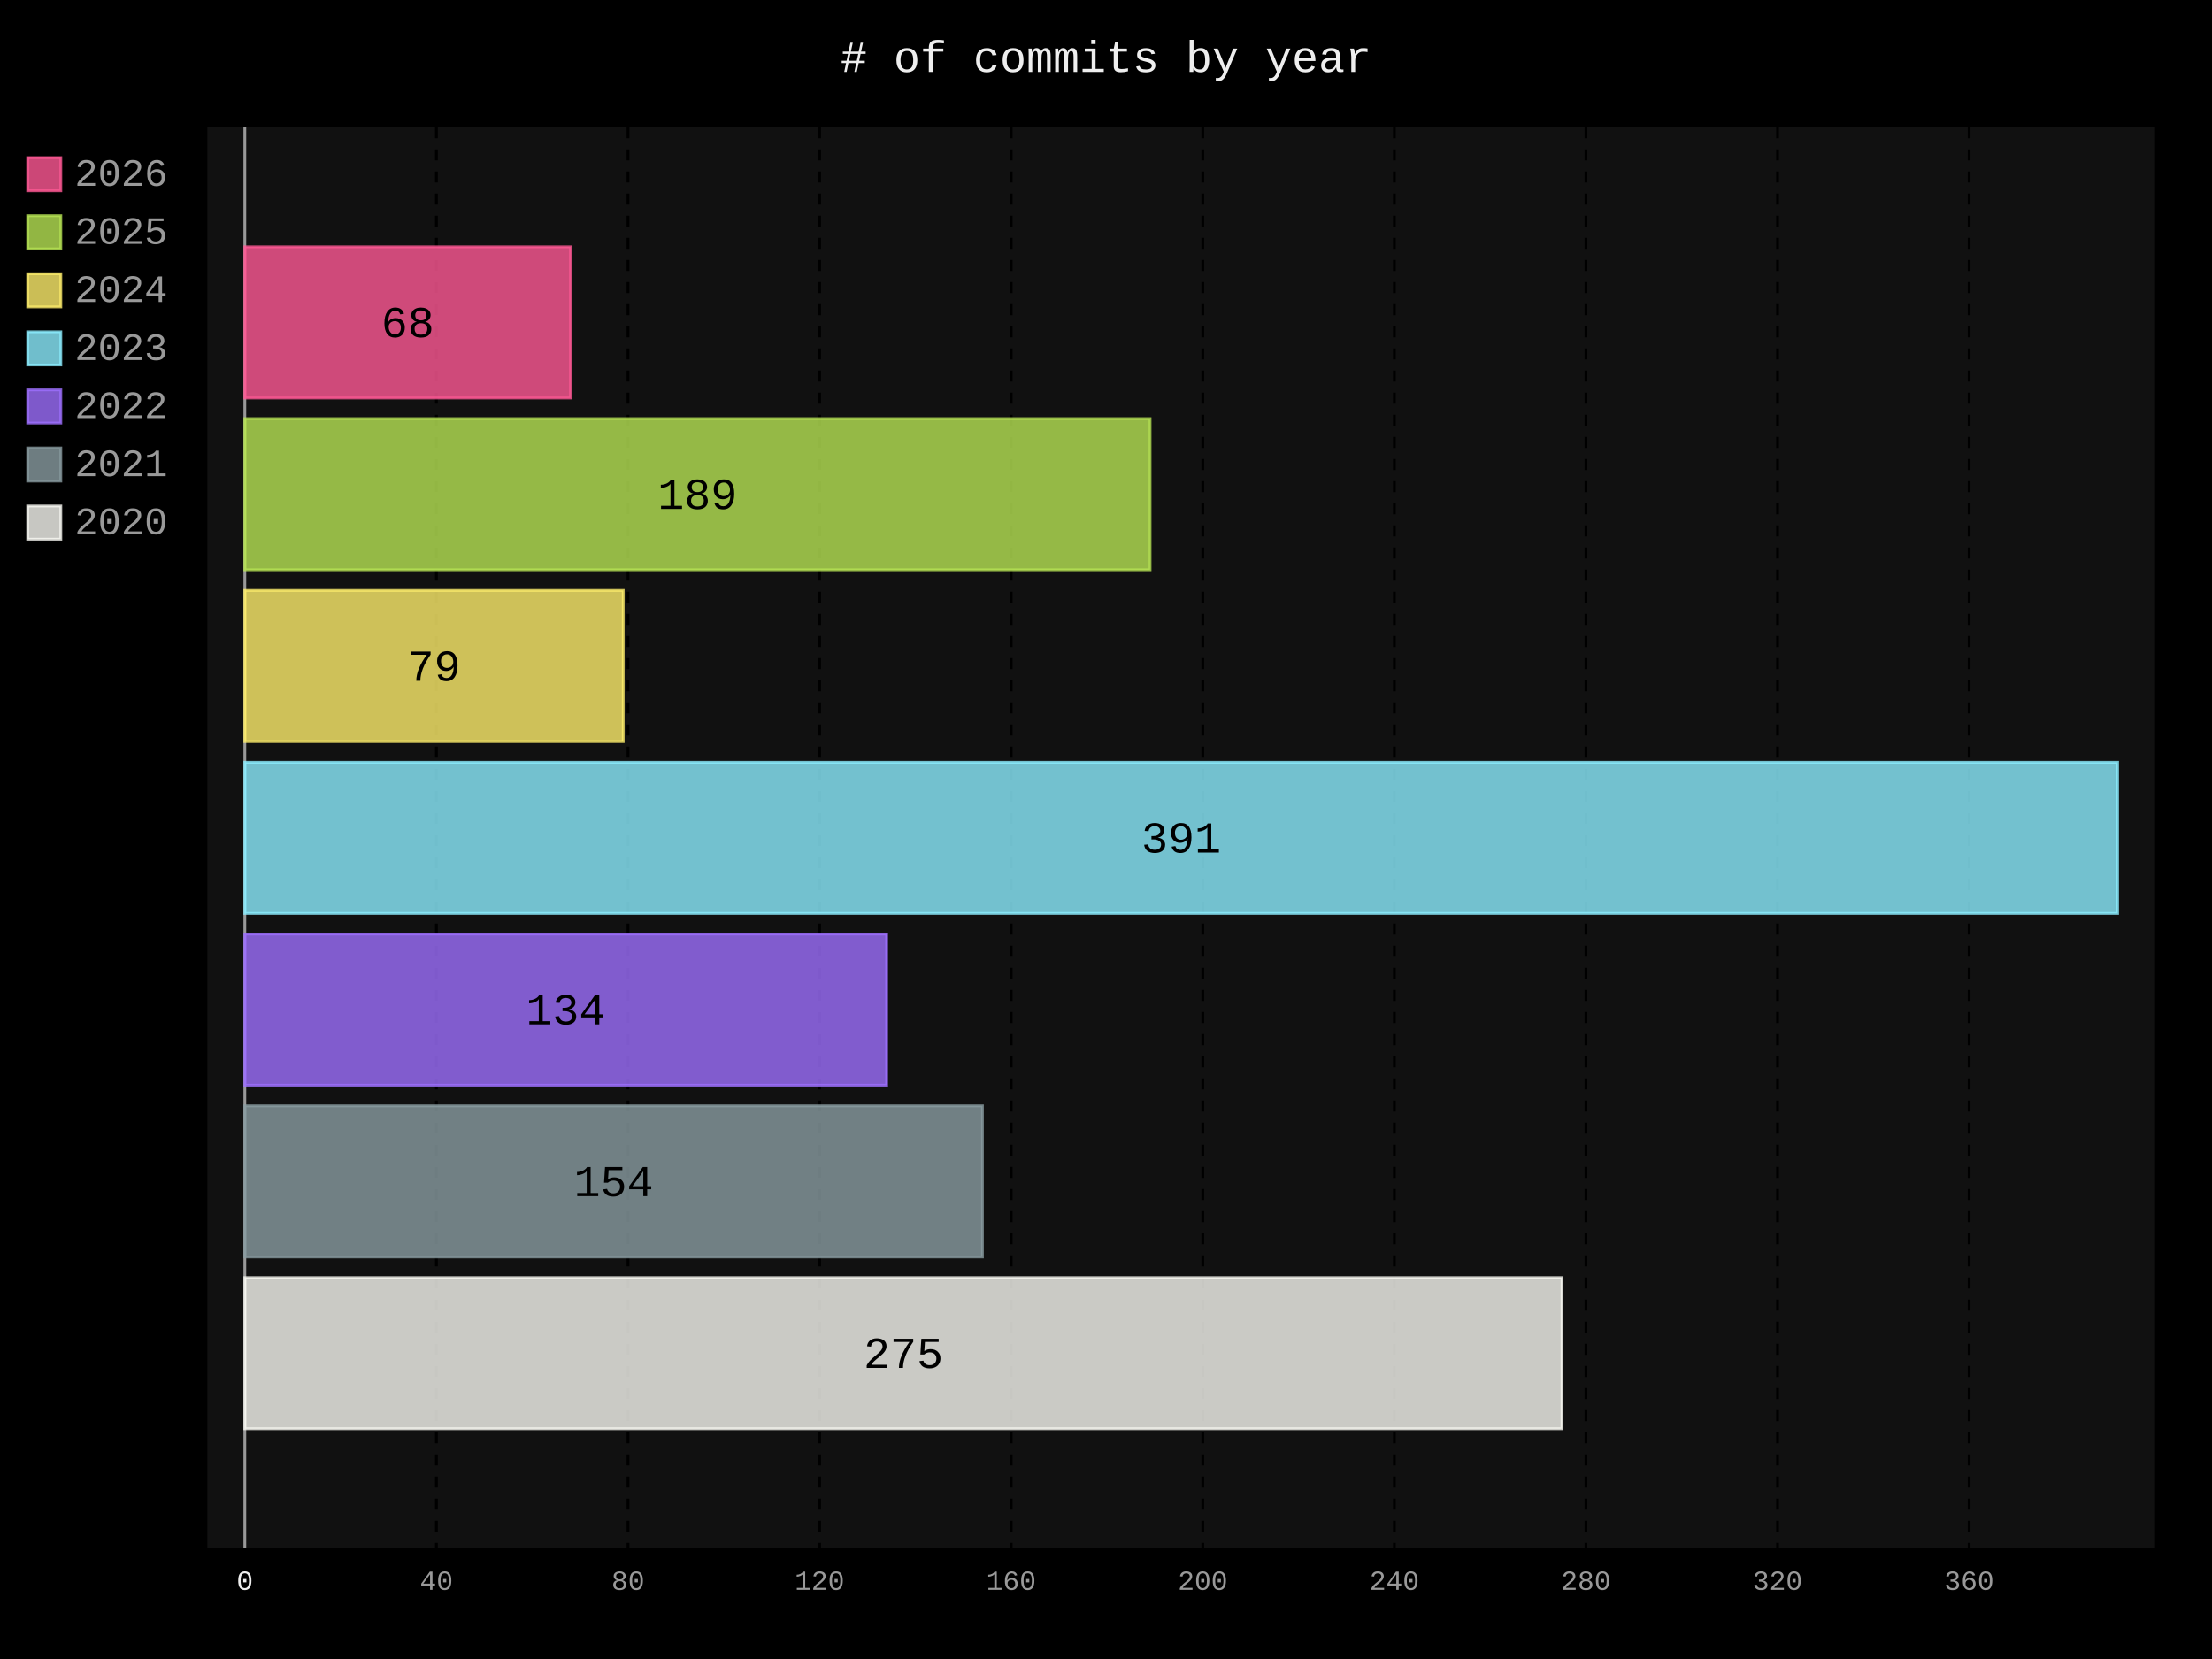
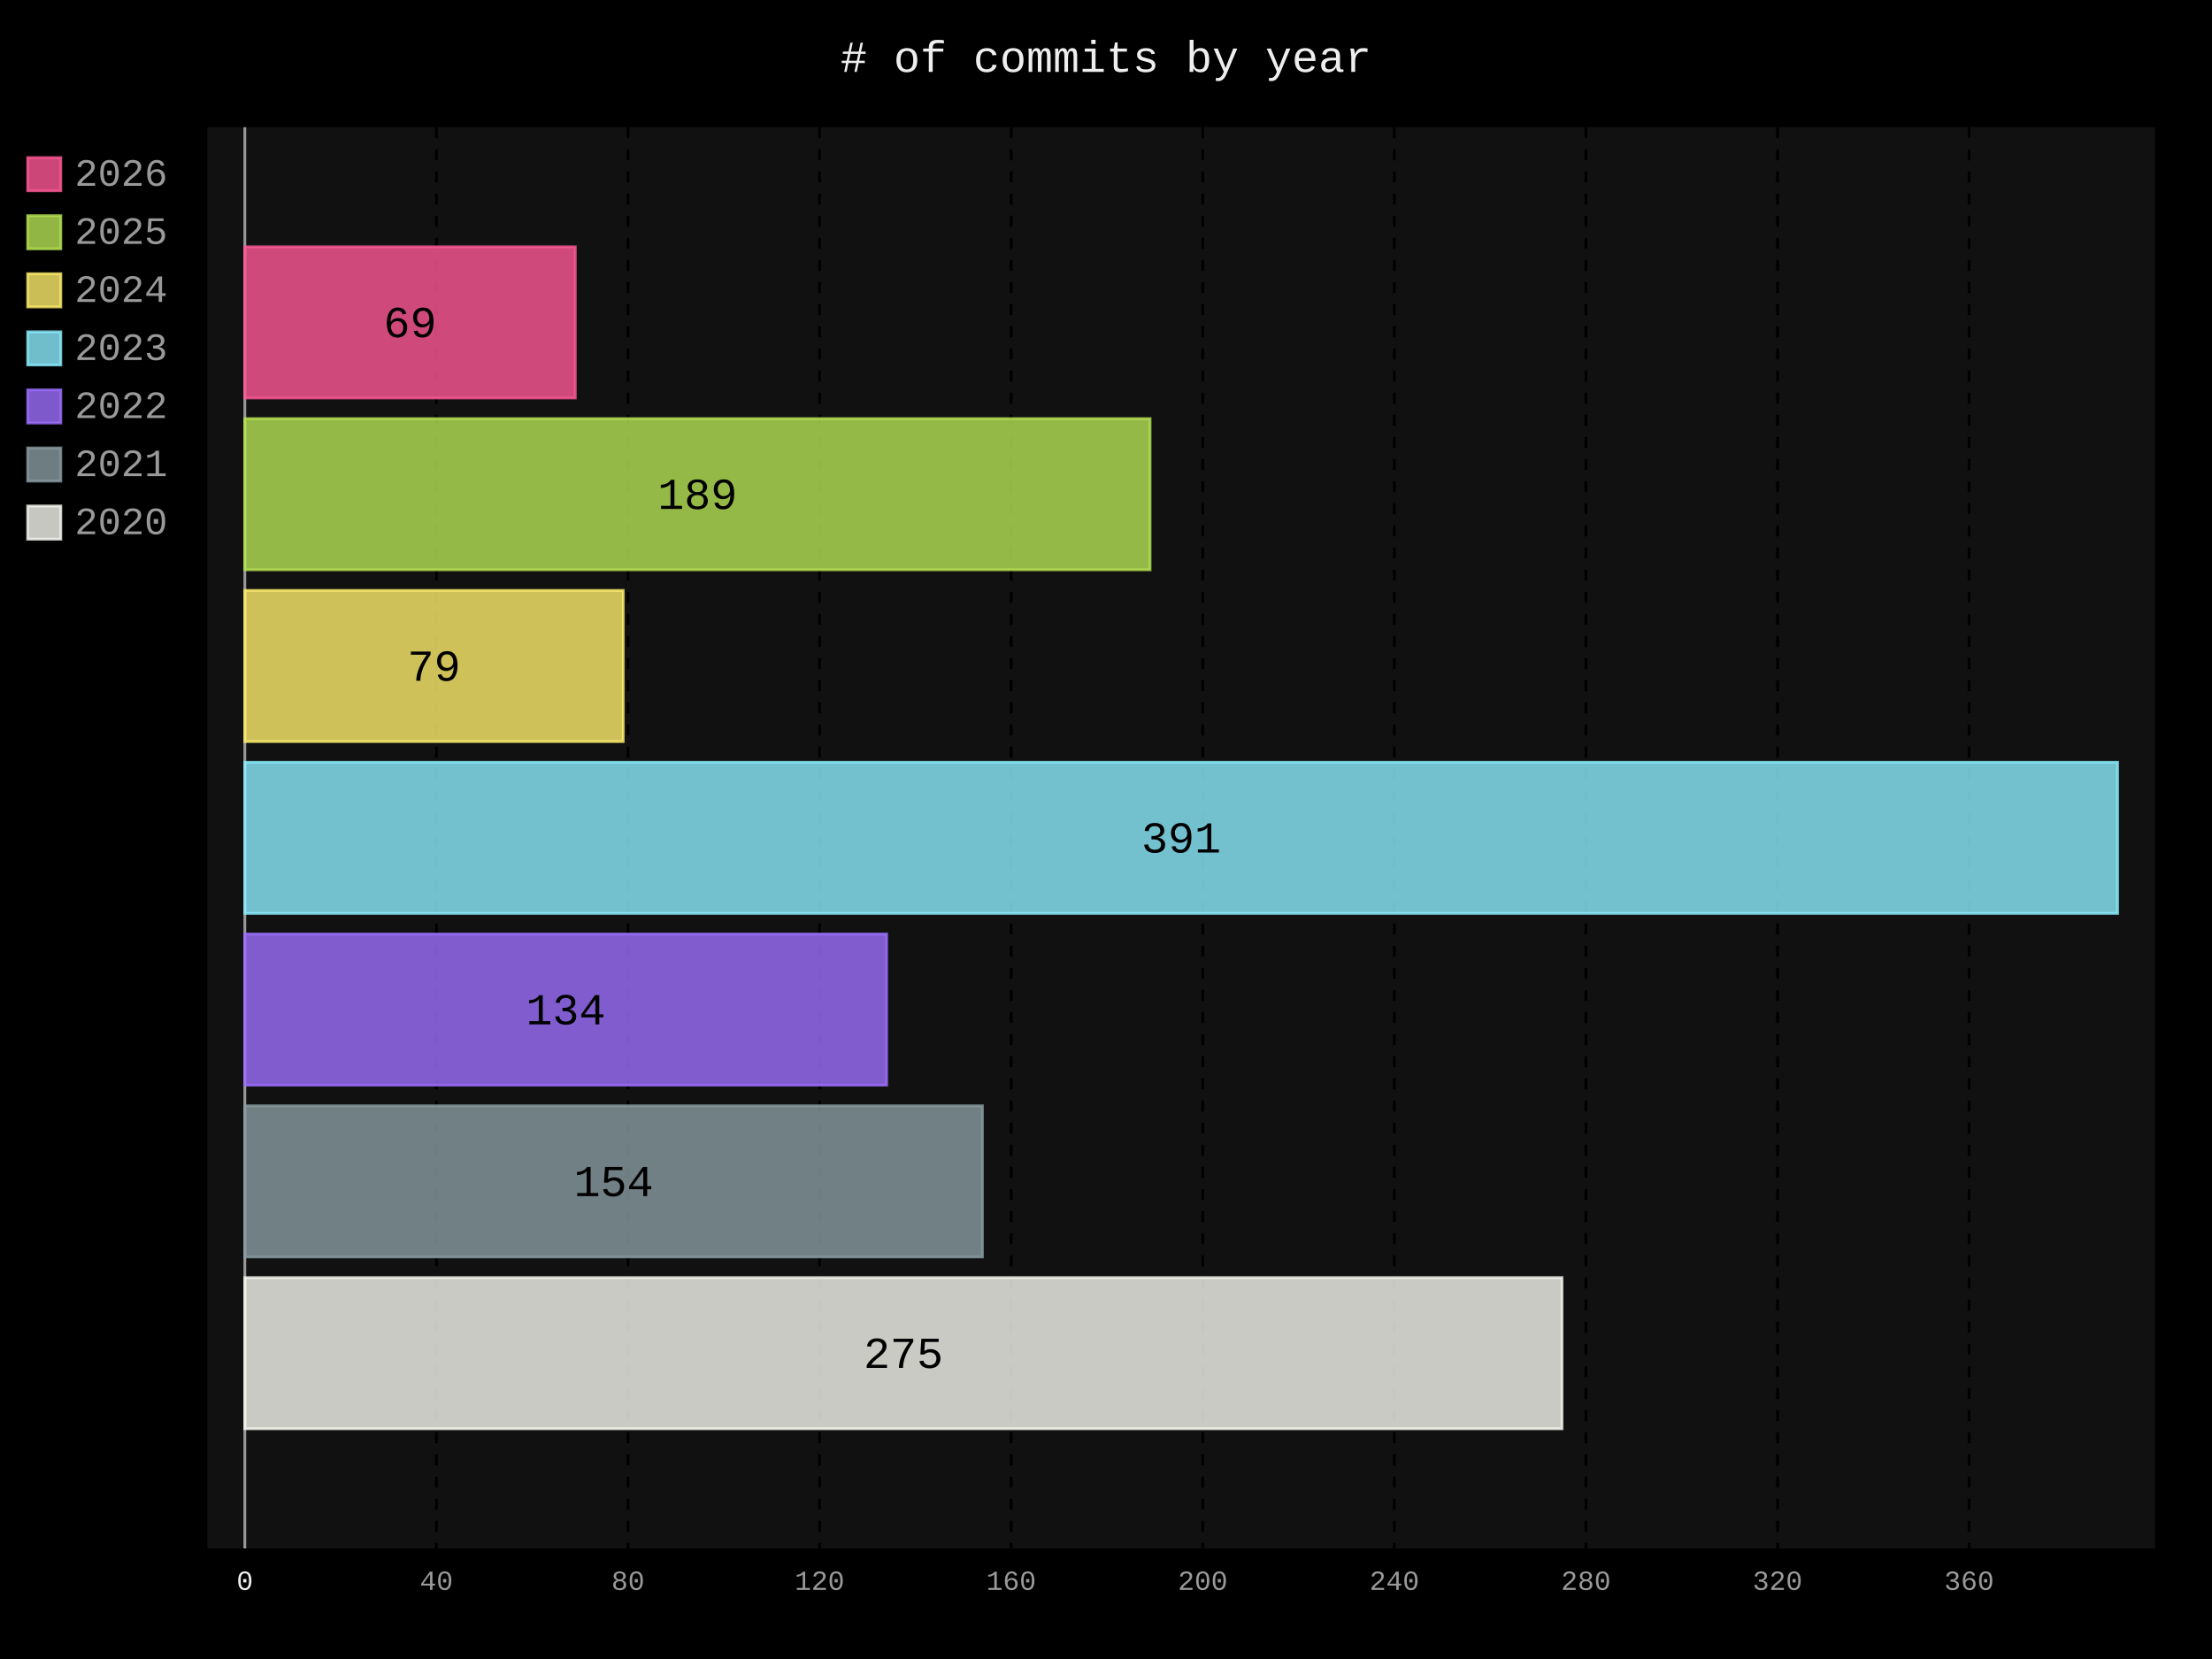
- <svg xmlns="http://www.w3.org/2000/svg" id="chart-ae5422c6-c267-435c-9888-6c580353c7ce" class="pygal-chart" viewBox="0 0 800 600">
+ <svg xmlns="http://www.w3.org/2000/svg" id="chart-0a2742f7-acd2-4fdc-817e-3f57ace34814" class="pygal-chart" viewBox="0 0 800 600">
  <defs>
-     <style type="text/css">#chart-ae5422c6-c267-435c-9888-6c580353c7ce{-webkit-user-select:none;-webkit-font-smoothing:antialiased;font-family:Consolas,"Liberation Mono",Menlo,Courier,monospace}#chart-ae5422c6-c267-435c-9888-6c580353c7ce .title{font-family:Consolas,"Liberation Mono",Menlo,Courier,monospace;font-size:16px}#chart-ae5422c6-c267-435c-9888-6c580353c7ce .legends .legend text{font-family:Consolas,"Liberation Mono",Menlo,Courier,monospace;font-size:14px}#chart-ae5422c6-c267-435c-9888-6c580353c7ce .axis text{font-family:Consolas,"Liberation Mono",Menlo,Courier,monospace;font-size:10px}#chart-ae5422c6-c267-435c-9888-6c580353c7ce .axis text.major{font-family:Consolas,"Liberation Mono",Menlo,Courier,monospace;font-size:10px}#chart-ae5422c6-c267-435c-9888-6c580353c7ce .text-overlay text.value{font-family:Consolas,"Liberation Mono",Menlo,Courier,monospace;font-size:16px}#chart-ae5422c6-c267-435c-9888-6c580353c7ce .text-overlay text.label{font-family:Consolas,"Liberation Mono",Menlo,Courier,monospace;font-size:10px}#chart-ae5422c6-c267-435c-9888-6c580353c7ce .tooltip{font-family:Consolas,"Liberation Mono",Menlo,Courier,monospace;font-size:14px}#chart-ae5422c6-c267-435c-9888-6c580353c7ce text.no_data{font-family:Consolas,"Liberation Mono",Menlo,Courier,monospace;font-size:64px}
- #chart-ae5422c6-c267-435c-9888-6c580353c7ce{background-color:black}#chart-ae5422c6-c267-435c-9888-6c580353c7ce path,#chart-ae5422c6-c267-435c-9888-6c580353c7ce line,#chart-ae5422c6-c267-435c-9888-6c580353c7ce rect,#chart-ae5422c6-c267-435c-9888-6c580353c7ce circle{-webkit-transition:250ms;-moz-transition:250ms;transition:250ms}#chart-ae5422c6-c267-435c-9888-6c580353c7ce .graph &gt; .background{fill:black}#chart-ae5422c6-c267-435c-9888-6c580353c7ce .plot &gt; .background{fill:#111}#chart-ae5422c6-c267-435c-9888-6c580353c7ce .graph{fill:#999}#chart-ae5422c6-c267-435c-9888-6c580353c7ce text.no_data{fill:#eee}#chart-ae5422c6-c267-435c-9888-6c580353c7ce .title{fill:#eee}#chart-ae5422c6-c267-435c-9888-6c580353c7ce .legends .legend text{fill:#999}#chart-ae5422c6-c267-435c-9888-6c580353c7ce .legends .legend:hover text{fill:#eee}#chart-ae5422c6-c267-435c-9888-6c580353c7ce .axis .line{stroke:#eee}#chart-ae5422c6-c267-435c-9888-6c580353c7ce .axis .guide.line{stroke:#555}#chart-ae5422c6-c267-435c-9888-6c580353c7ce .axis .major.line{stroke:#999}#chart-ae5422c6-c267-435c-9888-6c580353c7ce .axis text.major{fill:#eee}#chart-ae5422c6-c267-435c-9888-6c580353c7ce .axis.y .guides:hover .guide.line,#chart-ae5422c6-c267-435c-9888-6c580353c7ce .line-graph .axis.x .guides:hover .guide.line,#chart-ae5422c6-c267-435c-9888-6c580353c7ce .stackedline-graph .axis.x .guides:hover .guide.line,#chart-ae5422c6-c267-435c-9888-6c580353c7ce .xy-graph .axis.x .guides:hover .guide.line{stroke:#eee}#chart-ae5422c6-c267-435c-9888-6c580353c7ce .axis .guides:hover text{fill:#eee}#chart-ae5422c6-c267-435c-9888-6c580353c7ce .reactive{fill-opacity:.8;stroke-opacity:.8;stroke-width:1}#chart-ae5422c6-c267-435c-9888-6c580353c7ce .ci{stroke:#999}#chart-ae5422c6-c267-435c-9888-6c580353c7ce .reactive.active,#chart-ae5422c6-c267-435c-9888-6c580353c7ce .active .reactive{fill-opacity:.4;stroke-opacity:.9;stroke-width:4}#chart-ae5422c6-c267-435c-9888-6c580353c7ce .ci .reactive.active{stroke-width:1.5}#chart-ae5422c6-c267-435c-9888-6c580353c7ce .series text{fill:#eee}#chart-ae5422c6-c267-435c-9888-6c580353c7ce .tooltip rect{fill:#111;stroke:#eee;-webkit-transition:opacity 250ms;-moz-transition:opacity 250ms;transition:opacity 250ms}#chart-ae5422c6-c267-435c-9888-6c580353c7ce .tooltip .label{fill:#999}#chart-ae5422c6-c267-435c-9888-6c580353c7ce .tooltip .label{fill:#999}#chart-ae5422c6-c267-435c-9888-6c580353c7ce .tooltip .legend{font-size:.8em;fill:#555}#chart-ae5422c6-c267-435c-9888-6c580353c7ce .tooltip .x_label{font-size:.6em;fill:#eee}#chart-ae5422c6-c267-435c-9888-6c580353c7ce .tooltip .xlink{font-size:.5em;text-decoration:underline}#chart-ae5422c6-c267-435c-9888-6c580353c7ce .tooltip .value{font-size:1.5em}#chart-ae5422c6-c267-435c-9888-6c580353c7ce .bound{font-size:.5em}#chart-ae5422c6-c267-435c-9888-6c580353c7ce .max-value{font-size:.75em;fill:#555}#chart-ae5422c6-c267-435c-9888-6c580353c7ce .map-element{fill:#111;stroke:#555 !important}#chart-ae5422c6-c267-435c-9888-6c580353c7ce .map-element .reactive{fill-opacity:inherit;stroke-opacity:inherit}#chart-ae5422c6-c267-435c-9888-6c580353c7ce .color-0,#chart-ae5422c6-c267-435c-9888-6c580353c7ce .color-0 a:visited{stroke:#ff5995;fill:#ff5995}#chart-ae5422c6-c267-435c-9888-6c580353c7ce .color-1,#chart-ae5422c6-c267-435c-9888-6c580353c7ce .color-1 a:visited{stroke:#b6e354;fill:#b6e354}#chart-ae5422c6-c267-435c-9888-6c580353c7ce .color-2,#chart-ae5422c6-c267-435c-9888-6c580353c7ce .color-2 a:visited{stroke:#feed6c;fill:#feed6c}#chart-ae5422c6-c267-435c-9888-6c580353c7ce .color-3,#chart-ae5422c6-c267-435c-9888-6c580353c7ce .color-3 a:visited{stroke:#8cedff;fill:#8cedff}#chart-ae5422c6-c267-435c-9888-6c580353c7ce .color-4,#chart-ae5422c6-c267-435c-9888-6c580353c7ce .color-4 a:visited{stroke:#9e6ffe;fill:#9e6ffe}#chart-ae5422c6-c267-435c-9888-6c580353c7ce .color-5,#chart-ae5422c6-c267-435c-9888-6c580353c7ce .color-5 a:visited{stroke:#899ca1;fill:#899ca1}#chart-ae5422c6-c267-435c-9888-6c580353c7ce .color-6,#chart-ae5422c6-c267-435c-9888-6c580353c7ce .color-6 a:visited{stroke:#f8f8f2;fill:#f8f8f2}#chart-ae5422c6-c267-435c-9888-6c580353c7ce .text-overlay .color-0 text{fill:black}#chart-ae5422c6-c267-435c-9888-6c580353c7ce .text-overlay .color-1 text{fill:black}#chart-ae5422c6-c267-435c-9888-6c580353c7ce .text-overlay .color-2 text{fill:black}#chart-ae5422c6-c267-435c-9888-6c580353c7ce .text-overlay .color-3 text{fill:black}#chart-ae5422c6-c267-435c-9888-6c580353c7ce .text-overlay .color-4 text{fill:black}#chart-ae5422c6-c267-435c-9888-6c580353c7ce .text-overlay .color-5 text{fill:black}#chart-ae5422c6-c267-435c-9888-6c580353c7ce .text-overlay .color-6 text{fill:black}
- #chart-ae5422c6-c267-435c-9888-6c580353c7ce text.no_data{text-anchor:middle}#chart-ae5422c6-c267-435c-9888-6c580353c7ce .guide.line{fill:none}#chart-ae5422c6-c267-435c-9888-6c580353c7ce .centered{text-anchor:middle}#chart-ae5422c6-c267-435c-9888-6c580353c7ce .title{text-anchor:middle}#chart-ae5422c6-c267-435c-9888-6c580353c7ce .legends .legend text{fill-opacity:1}#chart-ae5422c6-c267-435c-9888-6c580353c7ce .axis.x text{text-anchor:middle}#chart-ae5422c6-c267-435c-9888-6c580353c7ce .axis.x:not(.web) text[transform]{text-anchor:start}#chart-ae5422c6-c267-435c-9888-6c580353c7ce .axis.x:not(.web) text[transform].backwards{text-anchor:end}#chart-ae5422c6-c267-435c-9888-6c580353c7ce .axis.y text{text-anchor:end}#chart-ae5422c6-c267-435c-9888-6c580353c7ce .axis.y text[transform].backwards{text-anchor:start}#chart-ae5422c6-c267-435c-9888-6c580353c7ce .axis.y2 text{text-anchor:start}#chart-ae5422c6-c267-435c-9888-6c580353c7ce .axis.y2 text[transform].backwards{text-anchor:end}#chart-ae5422c6-c267-435c-9888-6c580353c7ce .axis .guide.line{stroke-dasharray:4,4;stroke:black}#chart-ae5422c6-c267-435c-9888-6c580353c7ce .axis .major.guide.line{stroke-dasharray:6,6;stroke:black}#chart-ae5422c6-c267-435c-9888-6c580353c7ce .horizontal .axis.y .guide.line,#chart-ae5422c6-c267-435c-9888-6c580353c7ce .horizontal .axis.y2 .guide.line,#chart-ae5422c6-c267-435c-9888-6c580353c7ce .vertical .axis.x .guide.line{opacity:0}#chart-ae5422c6-c267-435c-9888-6c580353c7ce .horizontal .axis.always_show .guide.line,#chart-ae5422c6-c267-435c-9888-6c580353c7ce .vertical .axis.always_show .guide.line{opacity:1 !important}#chart-ae5422c6-c267-435c-9888-6c580353c7ce .axis.y .guides:hover .guide.line,#chart-ae5422c6-c267-435c-9888-6c580353c7ce .axis.y2 .guides:hover .guide.line,#chart-ae5422c6-c267-435c-9888-6c580353c7ce .axis.x .guides:hover .guide.line{opacity:1}#chart-ae5422c6-c267-435c-9888-6c580353c7ce .axis .guides:hover text{opacity:1}#chart-ae5422c6-c267-435c-9888-6c580353c7ce .nofill{fill:none}#chart-ae5422c6-c267-435c-9888-6c580353c7ce .subtle-fill{fill-opacity:.2}#chart-ae5422c6-c267-435c-9888-6c580353c7ce .dot{stroke-width:1px;fill-opacity:1;stroke-opacity:1}#chart-ae5422c6-c267-435c-9888-6c580353c7ce .dot.active{stroke-width:5px}#chart-ae5422c6-c267-435c-9888-6c580353c7ce .dot.negative{fill:transparent}#chart-ae5422c6-c267-435c-9888-6c580353c7ce text,#chart-ae5422c6-c267-435c-9888-6c580353c7ce tspan{stroke:none !important}#chart-ae5422c6-c267-435c-9888-6c580353c7ce .series text.active{opacity:1}#chart-ae5422c6-c267-435c-9888-6c580353c7ce .tooltip rect{fill-opacity:.95;stroke-width:.5}#chart-ae5422c6-c267-435c-9888-6c580353c7ce .tooltip text{fill-opacity:1}#chart-ae5422c6-c267-435c-9888-6c580353c7ce .showable{visibility:hidden}#chart-ae5422c6-c267-435c-9888-6c580353c7ce .showable.shown{visibility:visible}#chart-ae5422c6-c267-435c-9888-6c580353c7ce .gauge-background{fill:rgba(229,229,229,1);stroke:none}#chart-ae5422c6-c267-435c-9888-6c580353c7ce .bg-lines{stroke:black;stroke-width:2px}</style>
+     <style type="text/css">#chart-0a2742f7-acd2-4fdc-817e-3f57ace34814{-webkit-user-select:none;-webkit-font-smoothing:antialiased;font-family:Consolas,"Liberation Mono",Menlo,Courier,monospace}#chart-0a2742f7-acd2-4fdc-817e-3f57ace34814 .title{font-family:Consolas,"Liberation Mono",Menlo,Courier,monospace;font-size:16px}#chart-0a2742f7-acd2-4fdc-817e-3f57ace34814 .legends .legend text{font-family:Consolas,"Liberation Mono",Menlo,Courier,monospace;font-size:14px}#chart-0a2742f7-acd2-4fdc-817e-3f57ace34814 .axis text{font-family:Consolas,"Liberation Mono",Menlo,Courier,monospace;font-size:10px}#chart-0a2742f7-acd2-4fdc-817e-3f57ace34814 .axis text.major{font-family:Consolas,"Liberation Mono",Menlo,Courier,monospace;font-size:10px}#chart-0a2742f7-acd2-4fdc-817e-3f57ace34814 .text-overlay text.value{font-family:Consolas,"Liberation Mono",Menlo,Courier,monospace;font-size:16px}#chart-0a2742f7-acd2-4fdc-817e-3f57ace34814 .text-overlay text.label{font-family:Consolas,"Liberation Mono",Menlo,Courier,monospace;font-size:10px}#chart-0a2742f7-acd2-4fdc-817e-3f57ace34814 .tooltip{font-family:Consolas,"Liberation Mono",Menlo,Courier,monospace;font-size:14px}#chart-0a2742f7-acd2-4fdc-817e-3f57ace34814 text.no_data{font-family:Consolas,"Liberation Mono",Menlo,Courier,monospace;font-size:64px}
+ #chart-0a2742f7-acd2-4fdc-817e-3f57ace34814{background-color:black}#chart-0a2742f7-acd2-4fdc-817e-3f57ace34814 path,#chart-0a2742f7-acd2-4fdc-817e-3f57ace34814 line,#chart-0a2742f7-acd2-4fdc-817e-3f57ace34814 rect,#chart-0a2742f7-acd2-4fdc-817e-3f57ace34814 circle{-webkit-transition:250ms;-moz-transition:250ms;transition:250ms}#chart-0a2742f7-acd2-4fdc-817e-3f57ace34814 .graph &gt; .background{fill:black}#chart-0a2742f7-acd2-4fdc-817e-3f57ace34814 .plot &gt; .background{fill:#111}#chart-0a2742f7-acd2-4fdc-817e-3f57ace34814 .graph{fill:#999}#chart-0a2742f7-acd2-4fdc-817e-3f57ace34814 text.no_data{fill:#eee}#chart-0a2742f7-acd2-4fdc-817e-3f57ace34814 .title{fill:#eee}#chart-0a2742f7-acd2-4fdc-817e-3f57ace34814 .legends .legend text{fill:#999}#chart-0a2742f7-acd2-4fdc-817e-3f57ace34814 .legends .legend:hover text{fill:#eee}#chart-0a2742f7-acd2-4fdc-817e-3f57ace34814 .axis .line{stroke:#eee}#chart-0a2742f7-acd2-4fdc-817e-3f57ace34814 .axis .guide.line{stroke:#555}#chart-0a2742f7-acd2-4fdc-817e-3f57ace34814 .axis .major.line{stroke:#999}#chart-0a2742f7-acd2-4fdc-817e-3f57ace34814 .axis text.major{fill:#eee}#chart-0a2742f7-acd2-4fdc-817e-3f57ace34814 .axis.y .guides:hover .guide.line,#chart-0a2742f7-acd2-4fdc-817e-3f57ace34814 .line-graph .axis.x .guides:hover .guide.line,#chart-0a2742f7-acd2-4fdc-817e-3f57ace34814 .stackedline-graph .axis.x .guides:hover .guide.line,#chart-0a2742f7-acd2-4fdc-817e-3f57ace34814 .xy-graph .axis.x .guides:hover .guide.line{stroke:#eee}#chart-0a2742f7-acd2-4fdc-817e-3f57ace34814 .axis .guides:hover text{fill:#eee}#chart-0a2742f7-acd2-4fdc-817e-3f57ace34814 .reactive{fill-opacity:.8;stroke-opacity:.8;stroke-width:1}#chart-0a2742f7-acd2-4fdc-817e-3f57ace34814 .ci{stroke:#999}#chart-0a2742f7-acd2-4fdc-817e-3f57ace34814 .reactive.active,#chart-0a2742f7-acd2-4fdc-817e-3f57ace34814 .active .reactive{fill-opacity:.4;stroke-opacity:.9;stroke-width:4}#chart-0a2742f7-acd2-4fdc-817e-3f57ace34814 .ci .reactive.active{stroke-width:1.5}#chart-0a2742f7-acd2-4fdc-817e-3f57ace34814 .series text{fill:#eee}#chart-0a2742f7-acd2-4fdc-817e-3f57ace34814 .tooltip rect{fill:#111;stroke:#eee;-webkit-transition:opacity 250ms;-moz-transition:opacity 250ms;transition:opacity 250ms}#chart-0a2742f7-acd2-4fdc-817e-3f57ace34814 .tooltip .label{fill:#999}#chart-0a2742f7-acd2-4fdc-817e-3f57ace34814 .tooltip .label{fill:#999}#chart-0a2742f7-acd2-4fdc-817e-3f57ace34814 .tooltip .legend{font-size:.8em;fill:#555}#chart-0a2742f7-acd2-4fdc-817e-3f57ace34814 .tooltip .x_label{font-size:.6em;fill:#eee}#chart-0a2742f7-acd2-4fdc-817e-3f57ace34814 .tooltip .xlink{font-size:.5em;text-decoration:underline}#chart-0a2742f7-acd2-4fdc-817e-3f57ace34814 .tooltip .value{font-size:1.5em}#chart-0a2742f7-acd2-4fdc-817e-3f57ace34814 .bound{font-size:.5em}#chart-0a2742f7-acd2-4fdc-817e-3f57ace34814 .max-value{font-size:.75em;fill:#555}#chart-0a2742f7-acd2-4fdc-817e-3f57ace34814 .map-element{fill:#111;stroke:#555 !important}#chart-0a2742f7-acd2-4fdc-817e-3f57ace34814 .map-element .reactive{fill-opacity:inherit;stroke-opacity:inherit}#chart-0a2742f7-acd2-4fdc-817e-3f57ace34814 .color-0,#chart-0a2742f7-acd2-4fdc-817e-3f57ace34814 .color-0 a:visited{stroke:#ff5995;fill:#ff5995}#chart-0a2742f7-acd2-4fdc-817e-3f57ace34814 .color-1,#chart-0a2742f7-acd2-4fdc-817e-3f57ace34814 .color-1 a:visited{stroke:#b6e354;fill:#b6e354}#chart-0a2742f7-acd2-4fdc-817e-3f57ace34814 .color-2,#chart-0a2742f7-acd2-4fdc-817e-3f57ace34814 .color-2 a:visited{stroke:#feed6c;fill:#feed6c}#chart-0a2742f7-acd2-4fdc-817e-3f57ace34814 .color-3,#chart-0a2742f7-acd2-4fdc-817e-3f57ace34814 .color-3 a:visited{stroke:#8cedff;fill:#8cedff}#chart-0a2742f7-acd2-4fdc-817e-3f57ace34814 .color-4,#chart-0a2742f7-acd2-4fdc-817e-3f57ace34814 .color-4 a:visited{stroke:#9e6ffe;fill:#9e6ffe}#chart-0a2742f7-acd2-4fdc-817e-3f57ace34814 .color-5,#chart-0a2742f7-acd2-4fdc-817e-3f57ace34814 .color-5 a:visited{stroke:#899ca1;fill:#899ca1}#chart-0a2742f7-acd2-4fdc-817e-3f57ace34814 .color-6,#chart-0a2742f7-acd2-4fdc-817e-3f57ace34814 .color-6 a:visited{stroke:#f8f8f2;fill:#f8f8f2}#chart-0a2742f7-acd2-4fdc-817e-3f57ace34814 .text-overlay .color-0 text{fill:black}#chart-0a2742f7-acd2-4fdc-817e-3f57ace34814 .text-overlay .color-1 text{fill:black}#chart-0a2742f7-acd2-4fdc-817e-3f57ace34814 .text-overlay .color-2 text{fill:black}#chart-0a2742f7-acd2-4fdc-817e-3f57ace34814 .text-overlay .color-3 text{fill:black}#chart-0a2742f7-acd2-4fdc-817e-3f57ace34814 .text-overlay .color-4 text{fill:black}#chart-0a2742f7-acd2-4fdc-817e-3f57ace34814 .text-overlay .color-5 text{fill:black}#chart-0a2742f7-acd2-4fdc-817e-3f57ace34814 .text-overlay .color-6 text{fill:black}
+ #chart-0a2742f7-acd2-4fdc-817e-3f57ace34814 text.no_data{text-anchor:middle}#chart-0a2742f7-acd2-4fdc-817e-3f57ace34814 .guide.line{fill:none}#chart-0a2742f7-acd2-4fdc-817e-3f57ace34814 .centered{text-anchor:middle}#chart-0a2742f7-acd2-4fdc-817e-3f57ace34814 .title{text-anchor:middle}#chart-0a2742f7-acd2-4fdc-817e-3f57ace34814 .legends .legend text{fill-opacity:1}#chart-0a2742f7-acd2-4fdc-817e-3f57ace34814 .axis.x text{text-anchor:middle}#chart-0a2742f7-acd2-4fdc-817e-3f57ace34814 .axis.x:not(.web) text[transform]{text-anchor:start}#chart-0a2742f7-acd2-4fdc-817e-3f57ace34814 .axis.x:not(.web) text[transform].backwards{text-anchor:end}#chart-0a2742f7-acd2-4fdc-817e-3f57ace34814 .axis.y text{text-anchor:end}#chart-0a2742f7-acd2-4fdc-817e-3f57ace34814 .axis.y text[transform].backwards{text-anchor:start}#chart-0a2742f7-acd2-4fdc-817e-3f57ace34814 .axis.y2 text{text-anchor:start}#chart-0a2742f7-acd2-4fdc-817e-3f57ace34814 .axis.y2 text[transform].backwards{text-anchor:end}#chart-0a2742f7-acd2-4fdc-817e-3f57ace34814 .axis .guide.line{stroke-dasharray:4,4;stroke:black}#chart-0a2742f7-acd2-4fdc-817e-3f57ace34814 .axis .major.guide.line{stroke-dasharray:6,6;stroke:black}#chart-0a2742f7-acd2-4fdc-817e-3f57ace34814 .horizontal .axis.y .guide.line,#chart-0a2742f7-acd2-4fdc-817e-3f57ace34814 .horizontal .axis.y2 .guide.line,#chart-0a2742f7-acd2-4fdc-817e-3f57ace34814 .vertical .axis.x .guide.line{opacity:0}#chart-0a2742f7-acd2-4fdc-817e-3f57ace34814 .horizontal .axis.always_show .guide.line,#chart-0a2742f7-acd2-4fdc-817e-3f57ace34814 .vertical .axis.always_show .guide.line{opacity:1 !important}#chart-0a2742f7-acd2-4fdc-817e-3f57ace34814 .axis.y .guides:hover .guide.line,#chart-0a2742f7-acd2-4fdc-817e-3f57ace34814 .axis.y2 .guides:hover .guide.line,#chart-0a2742f7-acd2-4fdc-817e-3f57ace34814 .axis.x .guides:hover .guide.line{opacity:1}#chart-0a2742f7-acd2-4fdc-817e-3f57ace34814 .axis .guides:hover text{opacity:1}#chart-0a2742f7-acd2-4fdc-817e-3f57ace34814 .nofill{fill:none}#chart-0a2742f7-acd2-4fdc-817e-3f57ace34814 .subtle-fill{fill-opacity:.2}#chart-0a2742f7-acd2-4fdc-817e-3f57ace34814 .dot{stroke-width:1px;fill-opacity:1;stroke-opacity:1}#chart-0a2742f7-acd2-4fdc-817e-3f57ace34814 .dot.active{stroke-width:5px}#chart-0a2742f7-acd2-4fdc-817e-3f57ace34814 .dot.negative{fill:transparent}#chart-0a2742f7-acd2-4fdc-817e-3f57ace34814 text,#chart-0a2742f7-acd2-4fdc-817e-3f57ace34814 tspan{stroke:none !important}#chart-0a2742f7-acd2-4fdc-817e-3f57ace34814 .series text.active{opacity:1}#chart-0a2742f7-acd2-4fdc-817e-3f57ace34814 .tooltip rect{fill-opacity:.95;stroke-width:.5}#chart-0a2742f7-acd2-4fdc-817e-3f57ace34814 .tooltip text{fill-opacity:1}#chart-0a2742f7-acd2-4fdc-817e-3f57ace34814 .showable{visibility:hidden}#chart-0a2742f7-acd2-4fdc-817e-3f57ace34814 .showable.shown{visibility:visible}#chart-0a2742f7-acd2-4fdc-817e-3f57ace34814 .gauge-background{fill:rgba(229,229,229,1);stroke:none}#chart-0a2742f7-acd2-4fdc-817e-3f57ace34814 .bg-lines{stroke:black;stroke-width:2px}</style>
  </defs>
  <g class="graph horizontalbar-graph horizontal">
    <rect x="0" y="0" width="800" height="600" class="background" />
    <g transform="translate(75, 46)" class="plot">
      <rect x="0" y="0" width="704.4" height="514" class="background" />
      <g class="axis x always_show">
        <g class="guides">
          <path d="M13.546 0 v514" class="axis major line" />
          <text x="13.546" y="529.0" class="major">0</text>
        </g>
        <g class="guides">
          <path d="M82.836 0 v514" class="guide line" />
          <text x="82.836" y="529.0" class="">40</text>
        </g>
        <g class="guides">
          <path d="M152.126 0 v514" class="guide line" />
          <text x="152.126" y="529.0" class="">80</text>
        </g>
        <g class="guides">
          <path d="M221.416 0 v514" class="guide line" />
          <text x="221.416" y="529.0" class="">120</text>
        </g>
        <g class="guides">
          <path d="M290.705 0 v514" class="guide line" />
          <text x="290.705" y="529.0" class="">160</text>
        </g>
        <g class="guides">
          <path d="M359.995 0 v514" class="guide line" />
          <text x="359.995" y="529.0" class="">200</text>
        </g>
        <g class="guides">
          <path d="M429.285 0 v514" class="guide line" />
          <text x="429.285" y="529.0" class="">240</text>
        </g>
        <g class="guides">
          <path d="M498.575 0 v514" class="guide line" />
          <text x="498.575" y="529.0" class="">280</text>
        </g>
        <g class="guides">
          <path d="M567.864 0 v514" class="guide line" />
          <text x="567.864" y="529.0" class="">320</text>
        </g>
        <g class="guides">
          <path d="M637.154 0 v514" class="guide line" />
          <text x="637.154" y="529.0" class="">360</text>
        </g>
      </g>
      <g class="series serie-6 color-6">
        <g class="bars">
          <g class="bar">
            <rect x="13.546" y="416.058" rx="0" ry="0" width="476.367" height="54.676" class="rect reactive tooltip-trigger" />
          </g>
        </g>
      </g>
      <g class="series serie-5 color-5">
        <g class="bars">
          <g class="bar">
            <rect x="13.546" y="353.926" rx="0" ry="0" width="266.766" height="54.676" class="rect reactive tooltip-trigger" />
          </g>
        </g>
      </g>
      <g class="series serie-4 color-4">
        <g class="bars">
          <g class="bar">
            <rect x="13.546" y="291.794" rx="0" ry="0" width="232.121" height="54.676" class="rect reactive tooltip-trigger" />
          </g>
        </g>
      </g>
      <g class="series serie-3 color-3">
        <g class="bars">
          <g class="bar">
            <rect x="13.546" y="229.662" rx="0" ry="0" width="677.308" height="54.676" class="rect reactive tooltip-trigger" />
          </g>
        </g>
      </g>
      <g class="series serie-2 color-2">
        <g class="bars">
          <g class="bar">
            <rect x="13.546" y="167.53" rx="0" ry="0" width="136.847" height="54.676" class="rect reactive tooltip-trigger" />
          </g>
        </g>
      </g>
      <g class="series serie-1 color-1">
        <g class="bars">
          <g class="bar">
            <rect x="13.546" y="105.398" rx="0" ry="0" width="327.394" height="54.676" class="rect reactive tooltip-trigger" />
          </g>
        </g>
      </g>
      <g class="series serie-0 color-0">
        <g class="bars">
          <g class="bar">
-             <rect x="13.546" y="43.266" rx="0" ry="0" width="117.793" height="54.676" class="rect reactive tooltip-trigger" />
+             <rect x="13.546" y="43.266" rx="0" ry="0" width="119.525" height="54.676" class="rect reactive tooltip-trigger" />
          </g>
        </g>
      </g>
    </g>
    <g class="titles">
      <text x="400.0" y="26" class="title plot_title"># of commits by year</text>
    </g>
    <g transform="translate(75, 46)" class="plot overlay">
      <g class="series serie-6 color-6" />
      <g class="series serie-5 color-5" />
      <g class="series serie-4 color-4" />
      <g class="series serie-3 color-3" />
      <g class="series serie-2 color-2" />
      <g class="series serie-1 color-1" />
      <g class="series serie-0 color-0" />
    </g>
    <g transform="translate(75, 46)" class="plot text-overlay">
      <g class="series serie-6 color-6">
        <text text-anchor="middle" x="251.73" y="448.729" class="value">275</text>
      </g>
      <g class="series serie-5 color-5">
        <text text-anchor="middle" x="146.929" y="386.597" class="value">154</text>
      </g>
      <g class="series serie-4 color-4">
        <text text-anchor="middle" x="129.607" y="324.465" class="value">134</text>
      </g>
      <g class="series serie-3 color-3">
        <text text-anchor="middle" x="352.2" y="262.333" class="value">391</text>
      </g>
      <g class="series serie-2 color-2">
        <text text-anchor="middle" x="81.97" y="200.201" class="value">79</text>
      </g>
      <g class="series serie-1 color-1">
        <text text-anchor="middle" x="177.243" y="138.07" class="value">189</text>
      </g>
      <g class="series serie-0 color-0">
-         <text text-anchor="middle" x="72.442" y="75.938" class="value">68</text>
+         <text text-anchor="middle" x="73.309" y="75.938" class="value">69</text>
      </g>
    </g>
    <g transform="translate(75, 46)" class="plot tooltip-overlay">
      <g transform="translate(0 0)" style="opacity: 0" class="tooltip">
        <rect rx="0" ry="0" width="0" height="0" class="tooltip-box" />
        <g class="text" />
      </g>
    </g>
    <g transform="translate(10, 56)" class="legends">
      <g id="activate-serie-0" class="legend reactive activate-serie">
        <rect x="0.0" y="1.0" width="12" height="12" class="color-0 reactive" />
        <text x="17.0" y="11.2">2026</text>
      </g>
      <g id="activate-serie-1" class="legend reactive activate-serie">
        <rect x="0.0" y="22.0" width="12" height="12" class="color-1 reactive" />
        <text x="17.0" y="32.2">2025</text>
      </g>
      <g id="activate-serie-2" class="legend reactive activate-serie">
        <rect x="0.0" y="43.0" width="12" height="12" class="color-2 reactive" />
        <text x="17.0" y="53.2">2024</text>
      </g>
      <g id="activate-serie-3" class="legend reactive activate-serie">
        <rect x="0.0" y="64.0" width="12" height="12" class="color-3 reactive" />
        <text x="17.0" y="74.2">2023</text>
      </g>
      <g id="activate-serie-4" class="legend reactive activate-serie">
        <rect x="0.0" y="85.0" width="12" height="12" class="color-4 reactive" />
        <text x="17.0" y="95.2">2022</text>
      </g>
      <g id="activate-serie-5" class="legend reactive activate-serie">
        <rect x="0.0" y="106.0" width="12" height="12" class="color-5 reactive" />
        <text x="17.0" y="116.2">2021</text>
      </g>
      <g id="activate-serie-6" class="legend reactive activate-serie">
        <rect x="0.0" y="127.0" width="12" height="12" class="color-6 reactive" />
        <text x="17.0" y="137.2">2020</text>
      </g>
    </g>
    <g transform="translate(790, 56)" class="legends" />
  </g>
</svg>
